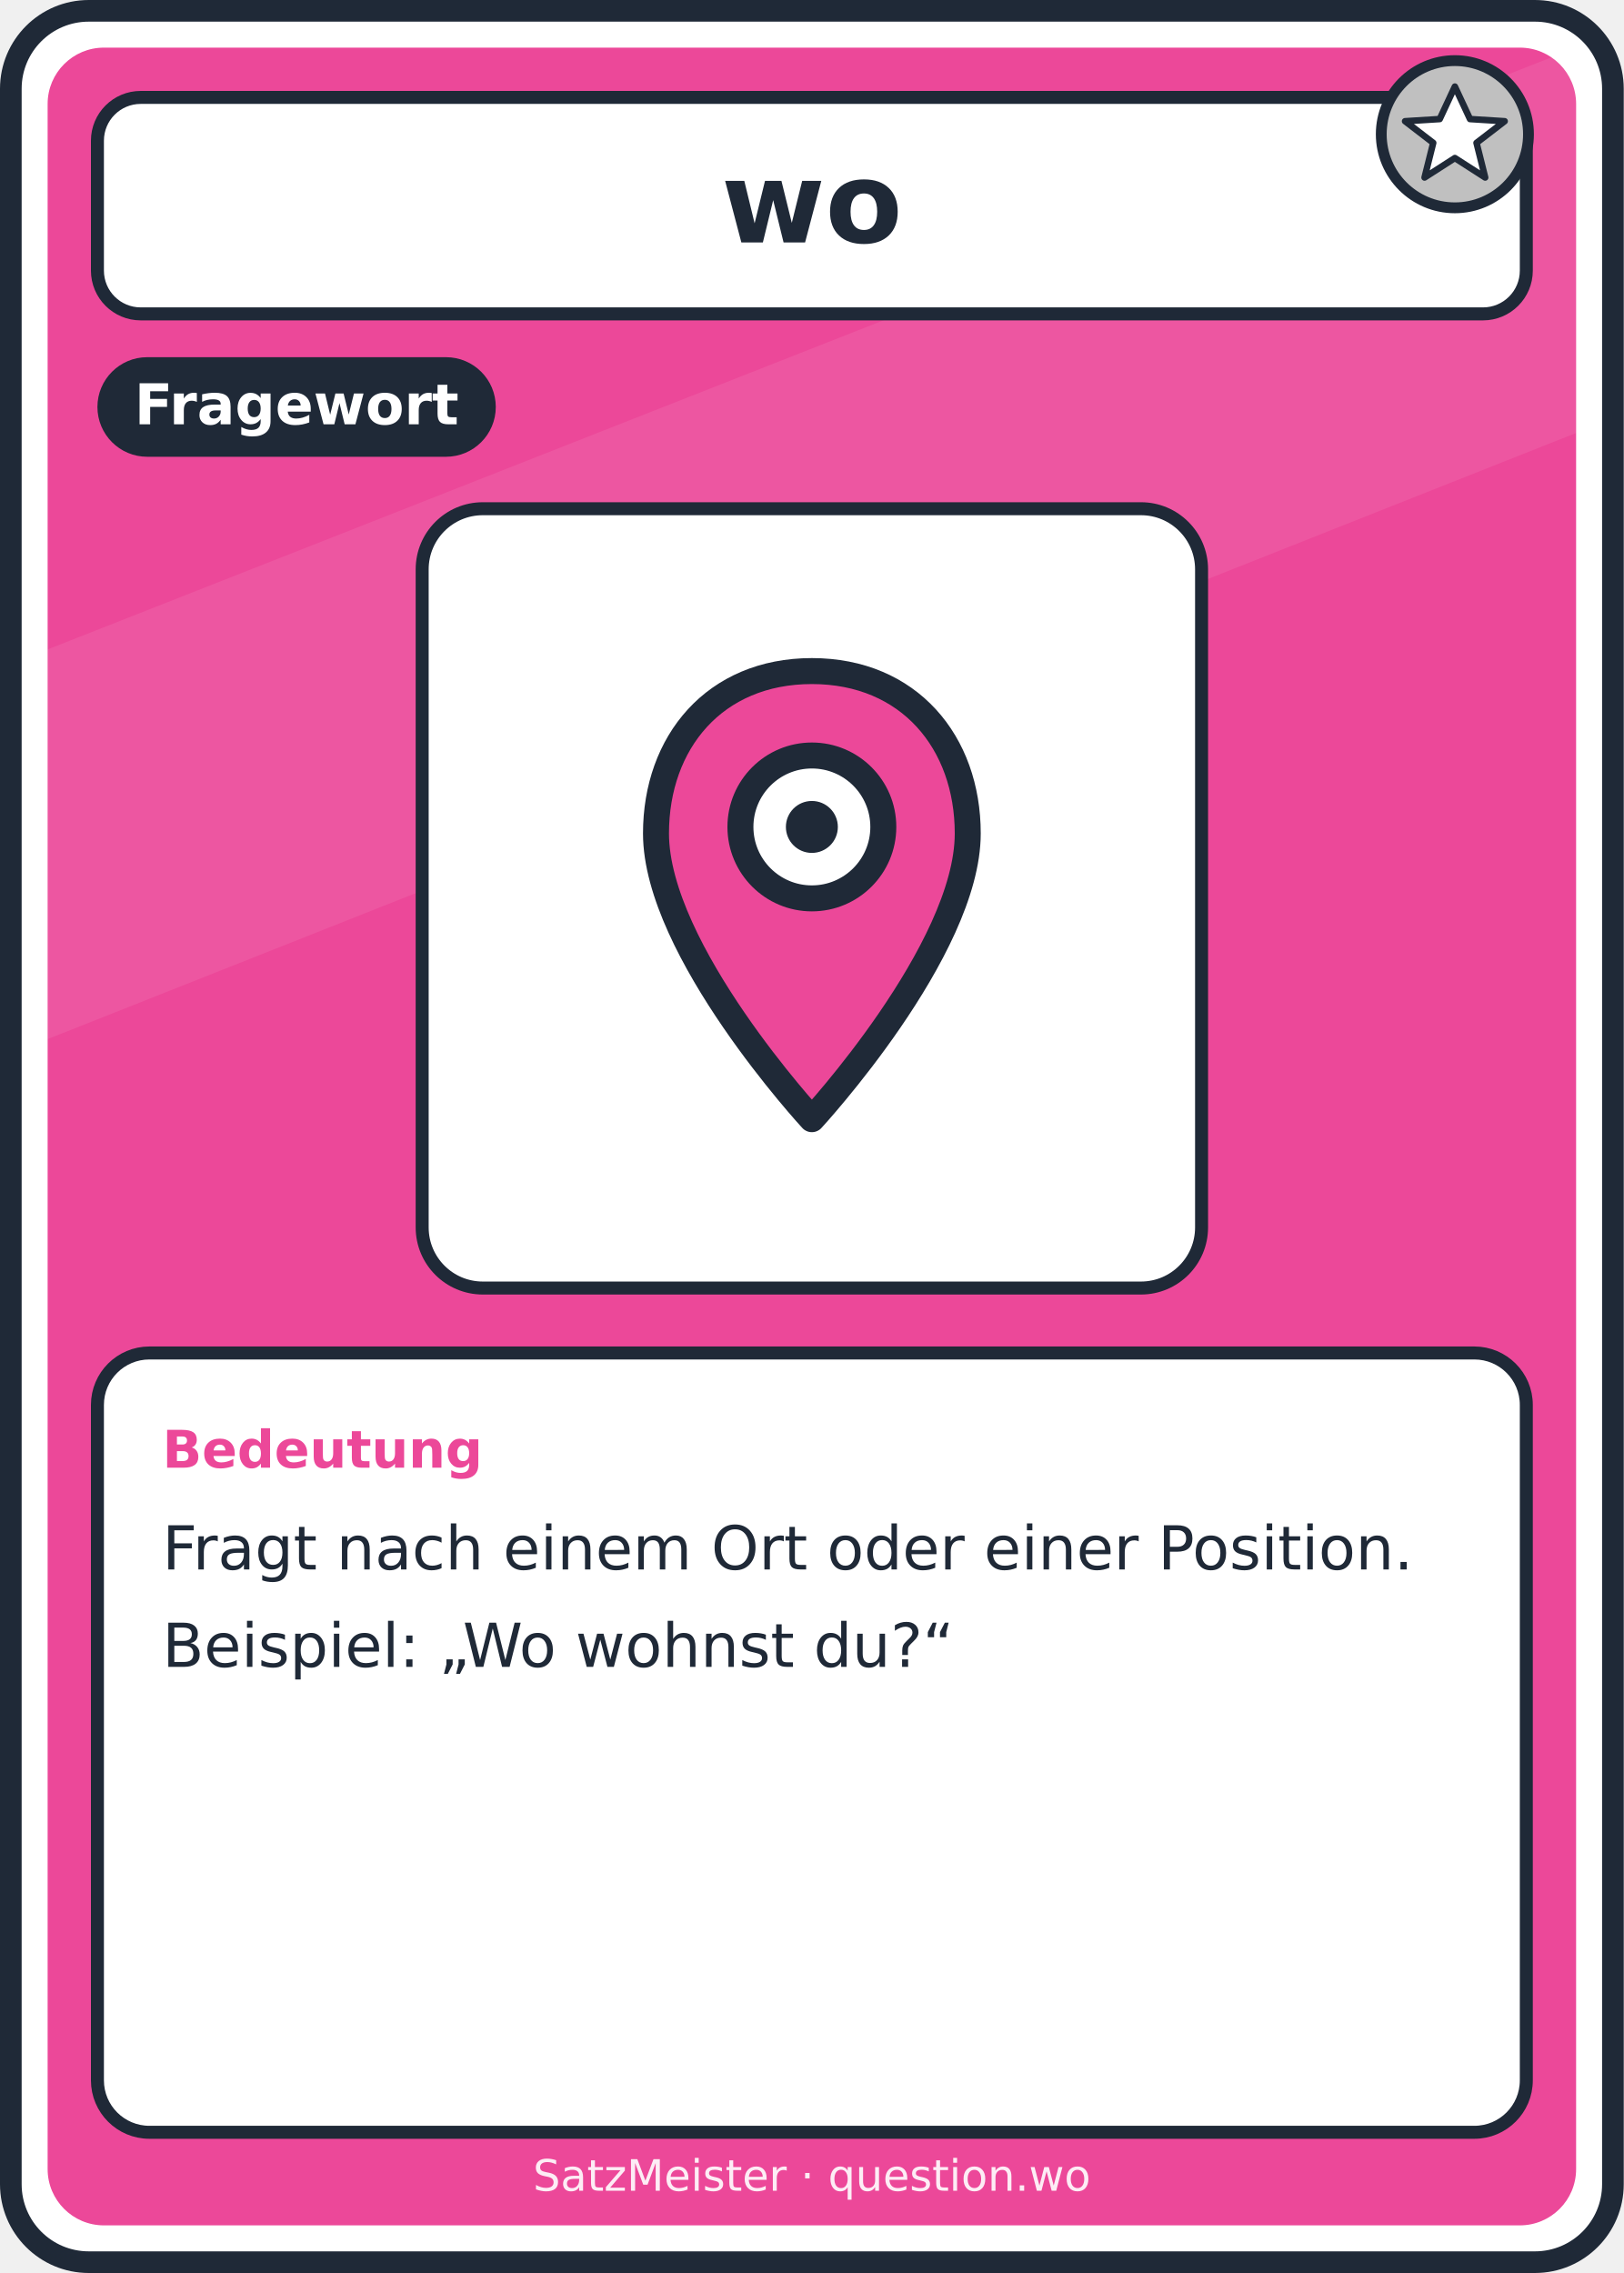
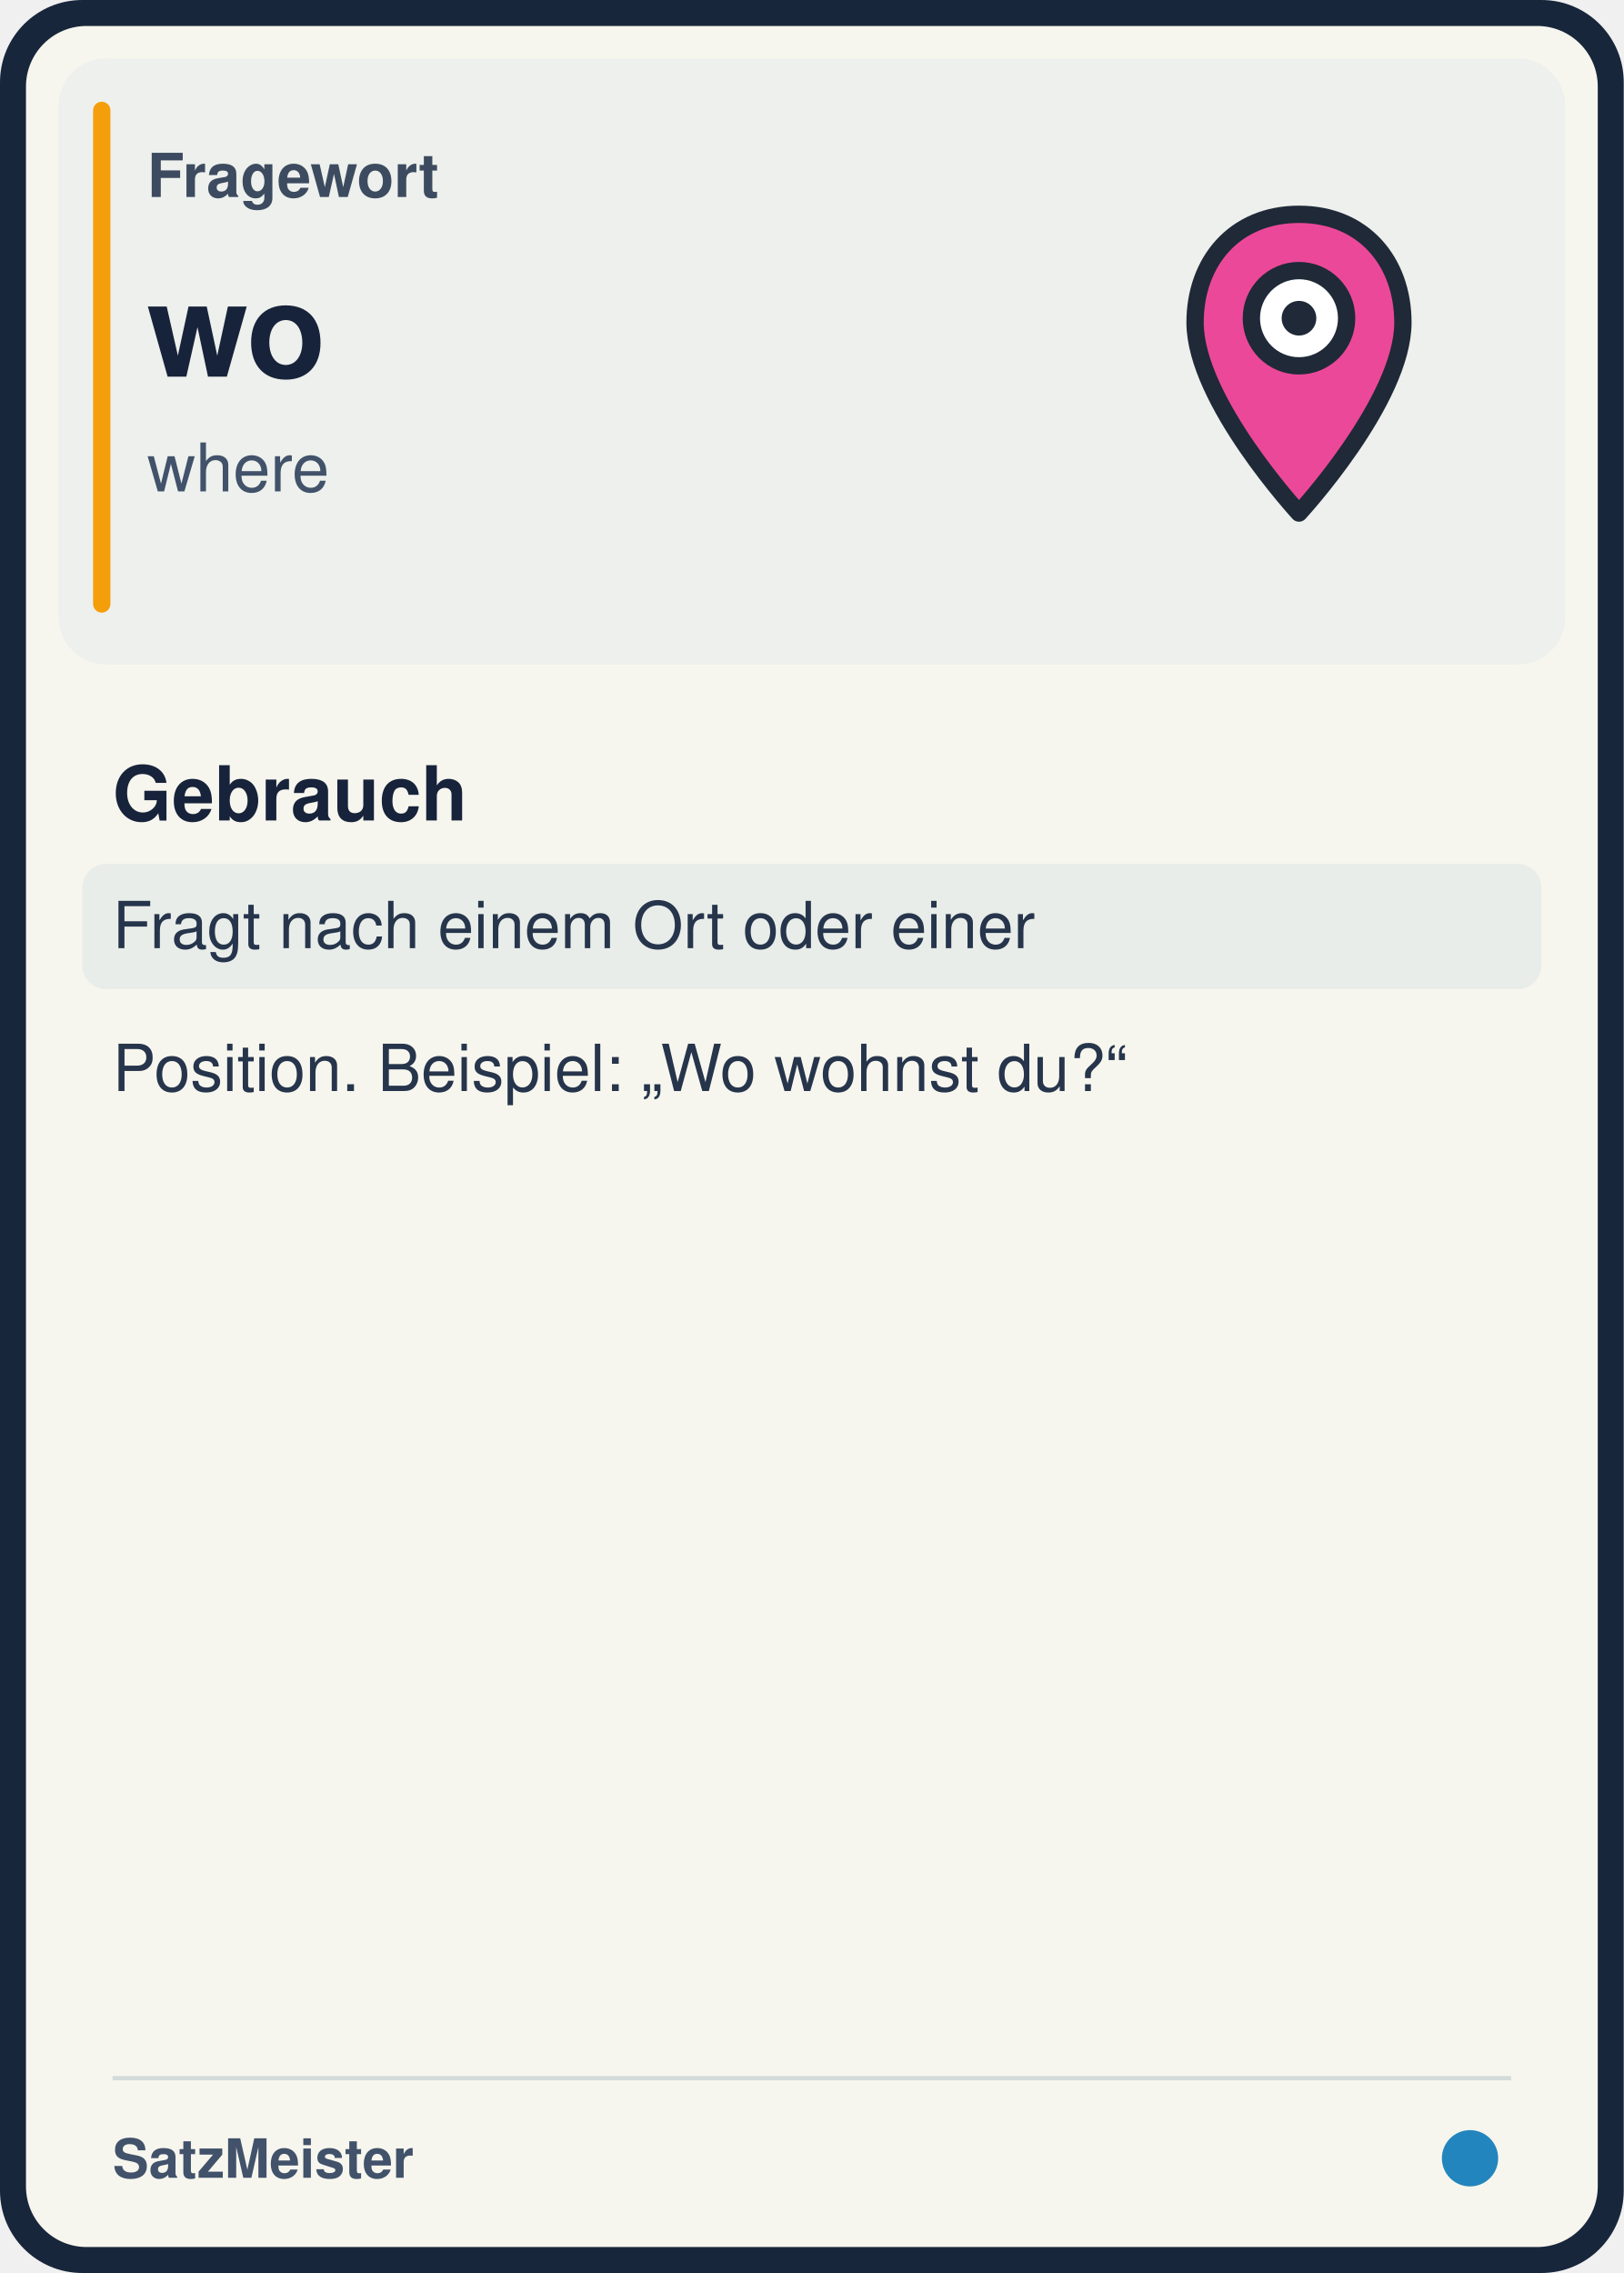
<svg xmlns="http://www.w3.org/2000/svg" viewBox="0 0 750 1050" width="750" height="1050">
-   <g id="card-frame">
-     <rect x="5" y="5" width="740" height="1040" rx="36" ry="36" fill="#ffffff" stroke="#1f2937" stroke-width="10" />
-   </g>
-   <g id="background">
-     <rect x="22" y="22" width="706" height="1006" rx="26" ry="26" fill="#ec4899" />
-     <path d="M22 300 L728 22 L728 200 L22 480 Z" fill="#ffffff" opacity="0.08" />
-   </g>
-   <g id="name-banner">
-     <rect x="45" y="45" width="660" height="100" rx="20" ry="20" fill="#ffffff" stroke="#1f2937" stroke-width="6" />
-     <text x="375" y="112" text-anchor="middle" font-family="DejaVu Sans, Helvetica, Arial, sans-serif" font-size="52" font-weight="bold" fill="#1f2937">wo</text>
-   </g>
-   <g id="rarity-star">
-     <circle cx="672" cy="62" r="34" fill="#c0c0c0" stroke="#1f2937" stroke-width="5" />
-     <path d="M672 40 L679 55 L695 56 L682 66 L686 82 L672 73 L658 82 L662 66 L649 56 L665 55 Z" fill="#ffffff" stroke="#1f2937" stroke-width="3" stroke-linejoin="round" />
-   </g>
-   <g id="type-badge">
-     <rect x="45" y="165" width="184" height="46" rx="23" ry="23" fill="#1f2937" />
-     <text x="137" y="196" text-anchor="middle" font-family="DejaVu Sans, Helvetica, Arial, sans-serif" font-size="26" font-weight="bold" fill="#ffffff">Fragewort</text>
-   </g>
-   <g id="icon-area">
-     <rect x="195" y="235" width="360" height="360" rx="28" ry="28" fill="#ffffff" stroke="#1f2937" stroke-width="6" />
-     <g id="icon" transform="translate(225 265) scale(1.5)" fill="none" stroke="#1f2937" stroke-width="8" stroke-linecap="round" stroke-linejoin="round">
+   <rect id="card-frame" width="750" height="1050" rx="38" fill="#18263b" />
+   <rect x="12" y="12" width="726" height="1026" rx="28" fill="#f7f6ee" />
+   <g id="card-heading" font-family="Helvetica, Arial, sans-serif">
+     <rect x="27" y="27" width="696" height="280" rx="22" fill="#edf0ec" />
+     <rect x="43" y="47" width="8" height="236" rx="4" fill="#f59e0b" />
+     <text x="68" y="91" font-size="28" font-weight="bold" fill="#3d4b60">Fragewort</text>
+     <text x="68" y="174" font-size="60" font-weight="bold" fill="#17233a">wo</text>
+     <text x="68" y="227" font-size="31" fill="#41526a">where</text>
+     <g id="icon" transform="translate(500 69)" fill="none" stroke="#1f2937" stroke-width="8" stroke-linecap="round" stroke-linejoin="round">
      <path d="M100 30 C70 30 52 52 52 80 C52 116 100 168 100 168 C100 168 148 116 148 80 C148 52 130 30 100 30 Z" fill="#ec4899" />
      <circle cx="100" cy="78" r="22" fill="#ffffff" />
      <circle cx="100" cy="78" r="8" fill="#1f2937" stroke="none" />
    </g>
  </g>
-   <g id="text-area">
-     <rect x="45" y="625" width="660" height="360" rx="24" ry="24" fill="#ffffff" stroke="#1f2937" stroke-width="6" />
-     <text x="75" y="678" font-family="DejaVu Sans, Helvetica, Arial, sans-serif" font-size="24" font-weight="bold" fill="#ec4899">Bedeutung</text>
-     <text x="75" y="725" font-family="DejaVu Sans, Helvetica, Arial, sans-serif" font-size="28" fill="#1f2937">Fragt nach einem Ort oder einer Position.</text>
-     <text x="75" y="770" font-family="DejaVu Sans, Helvetica, Arial, sans-serif" font-size="28" fill="#1f2937">Beispiel: „Wo wohnst du?“</text>
+   <g id="grammar" font-family="Helvetica, Arial, sans-serif">
+     <text x="52" y="379" font-size="35" font-weight="bold" fill="#17233a">Gebrauch</text>
+     <rect x="38" y="399" width="674" height="58" rx="11" fill="#e9ede9" />
+     <text x="52" y="438" font-size="30" font-weight="normal" fill="#26354b">Fragt nach einem Ort oder einer</text>
+     <text x="52" y="504" font-size="30" font-weight="normal" fill="#26354b">Position. Beispiel: „Wo wohnst du?“</text>
  </g>
-   <g id="footer-strip">
-     <text x="375" y="1012" text-anchor="middle" font-family="DejaVu Sans, Helvetica, Arial, sans-serif" font-size="20" fill="#ffffff" opacity="0.9">SatzMeister · question.wo</text>
+   <path d="M52 960H698" stroke="#d3dbda" stroke-width="2" />
+   <g id="footer" font-family="Helvetica, Arial, sans-serif" font-size="25" fill="#41526a">
+     <text x="52" y="1006" font-weight="bold">SatzMeister</text>
+     <circle cx="679" cy="997" r="13" fill="#2385bd" />
  </g>
</svg>
